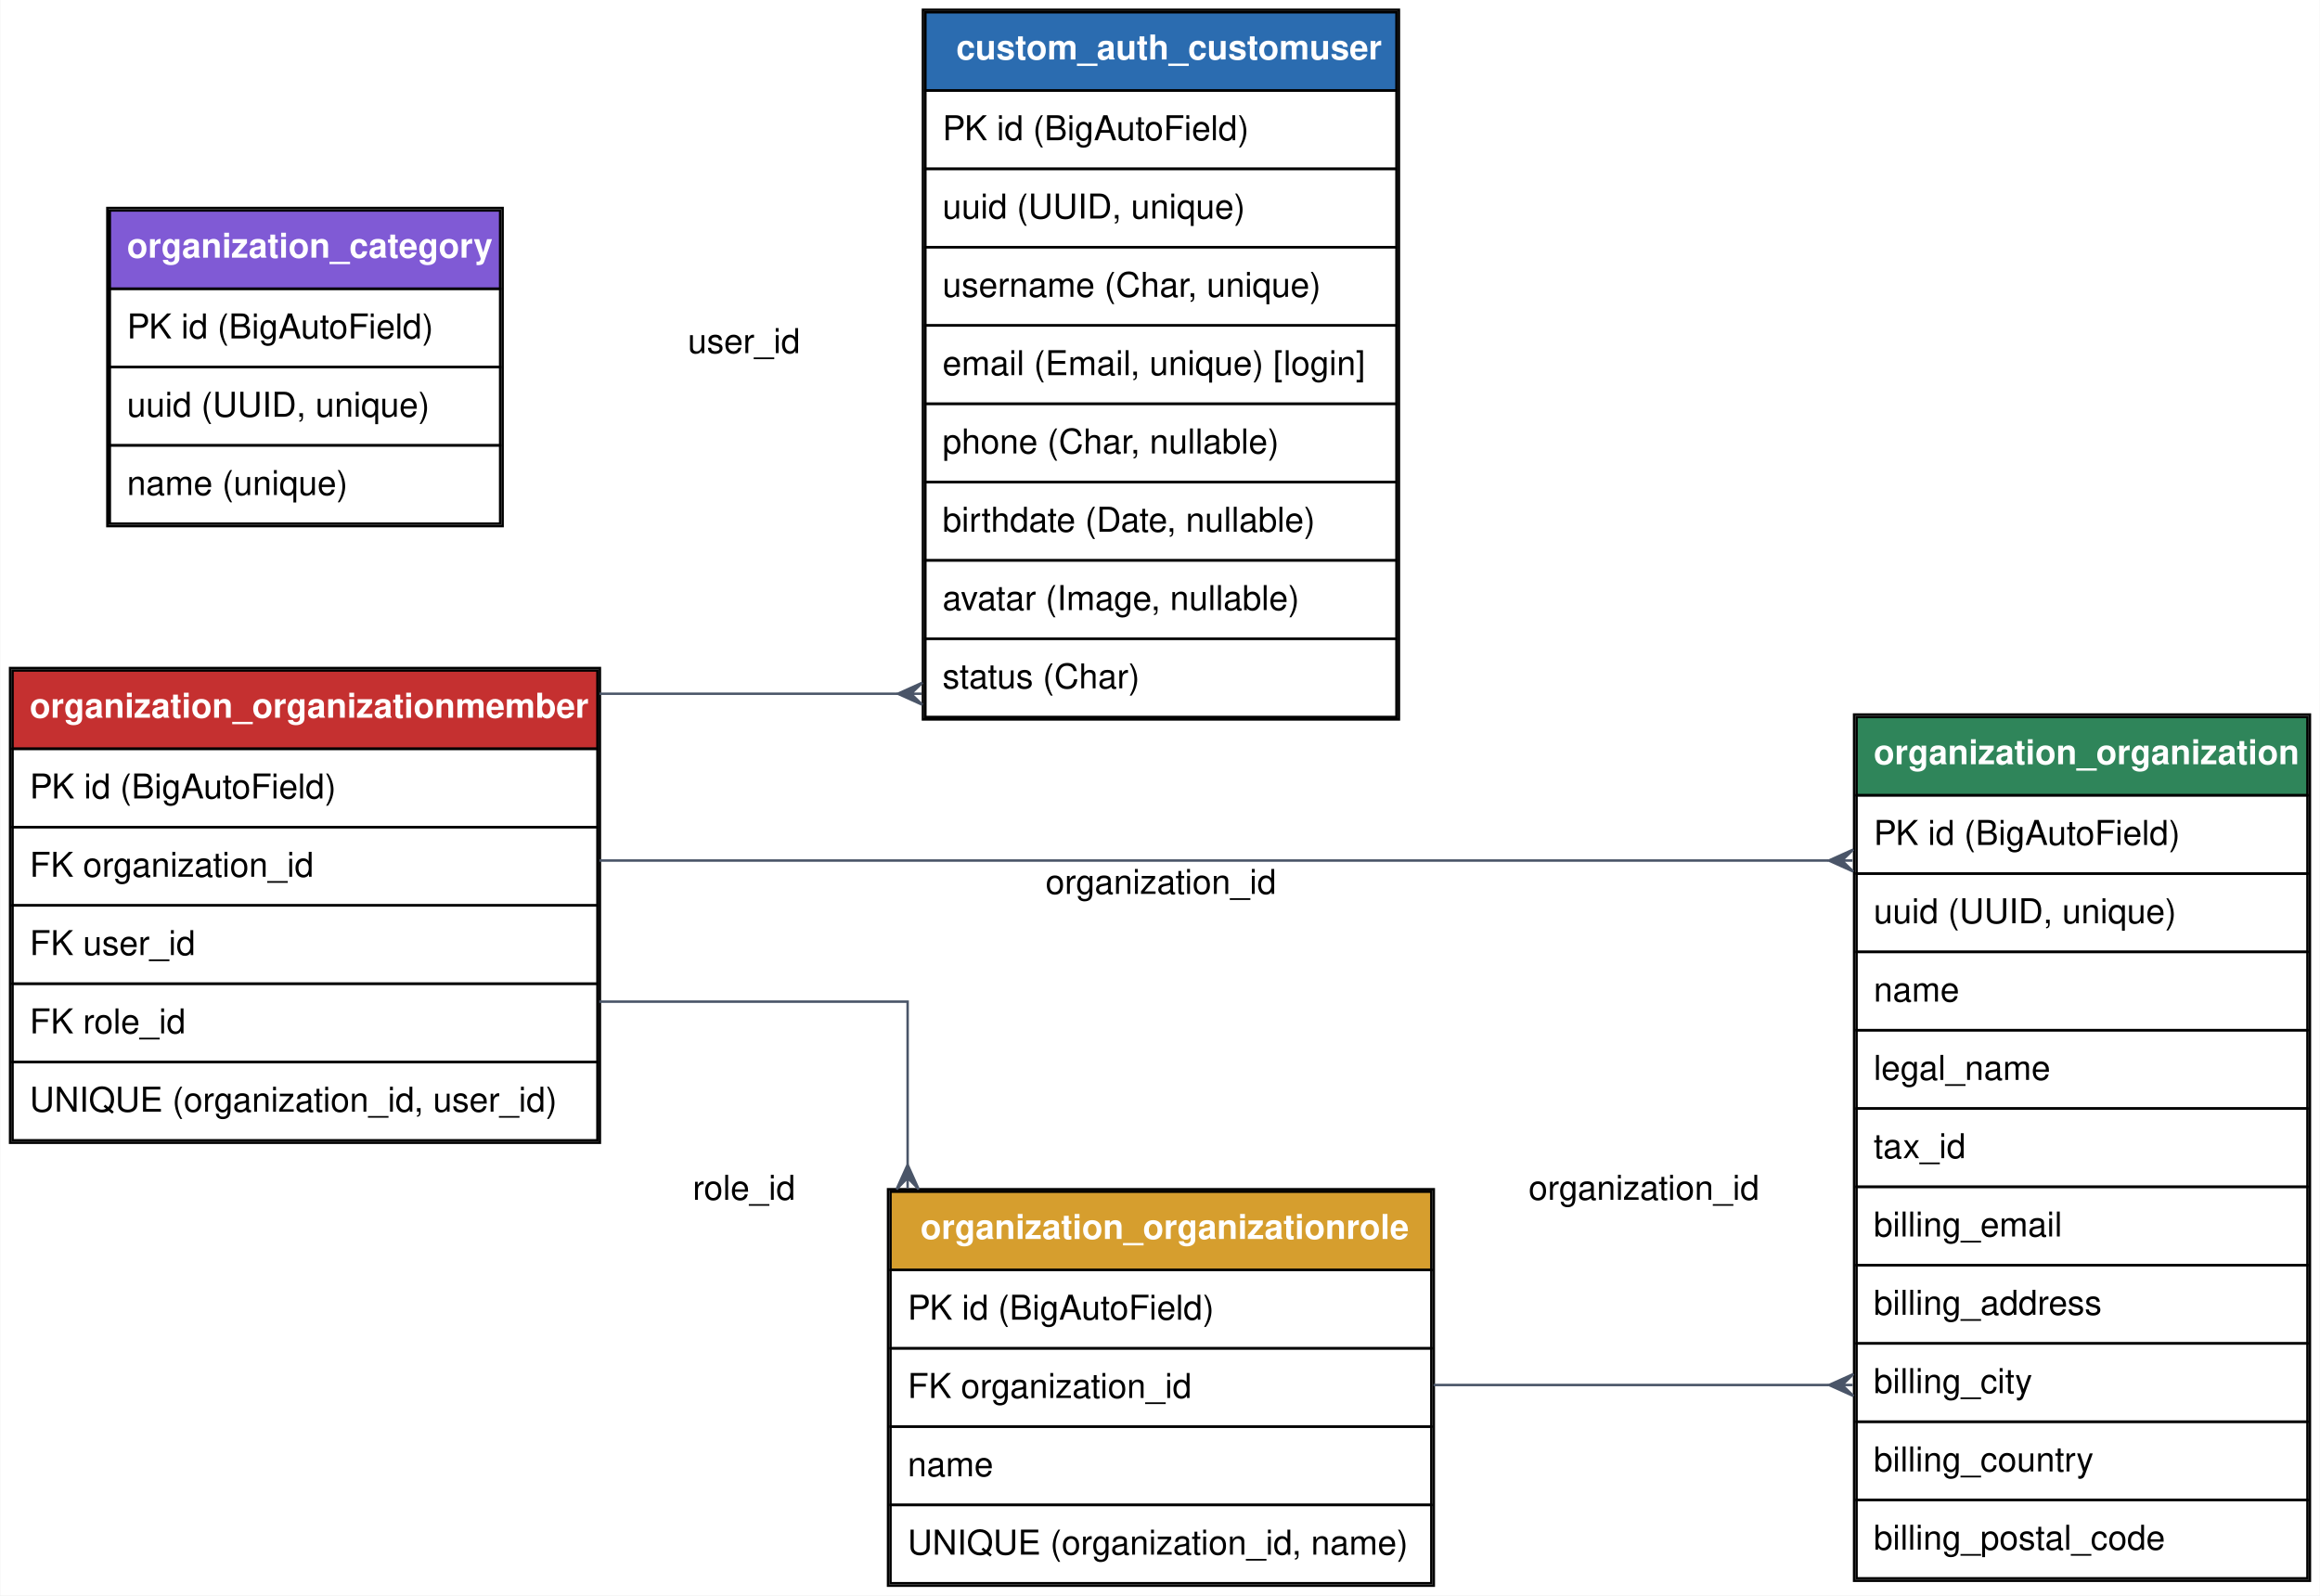
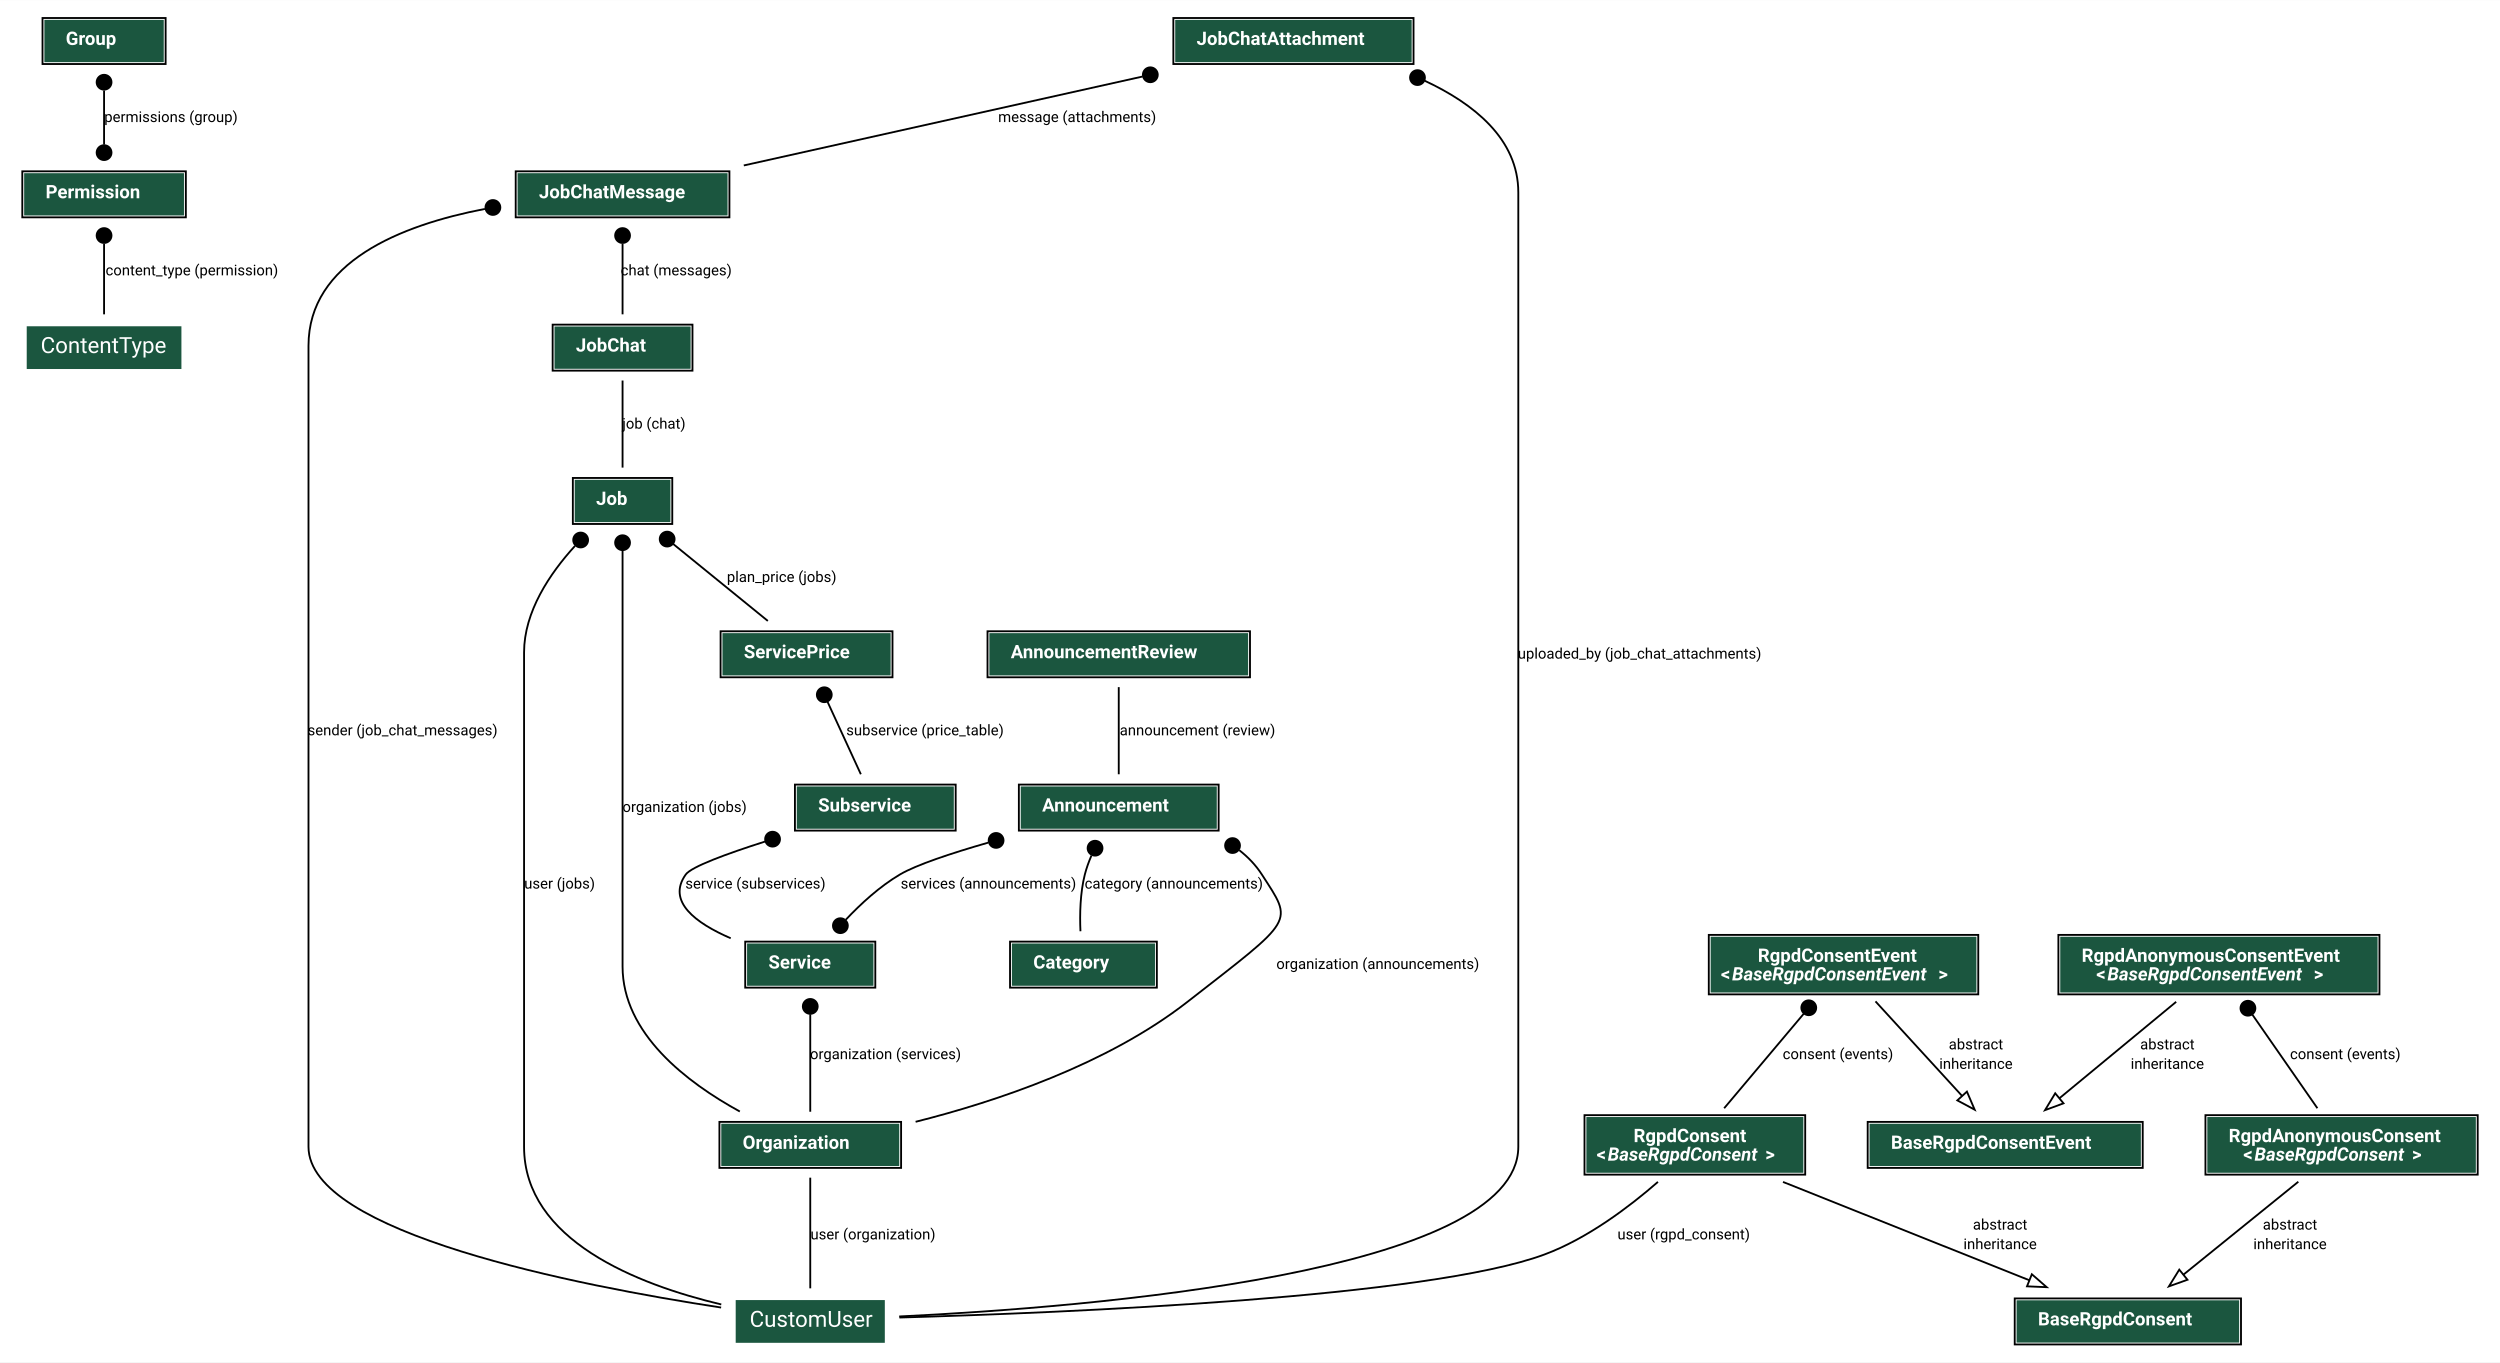
- <svg xmlns="http://www.w3.org/2000/svg" width="948pt" height="652pt" viewBox="0.00 0.00 947.75 652.00">
-   <g id="graph0" class="graph" transform="scale(1 1) rotate(0) translate(4 648)">
-     <polygon fill="white" stroke="none" points="-4,4 -4,-648 943.75,-648 943.75,4 -4,4" />
+ <svg xmlns="http://www.w3.org/2000/svg" width="1345pt" height="733pt" viewBox="0.00 0.00 1345.25 733.00">
+   <g id="graph0" class="graph" transform="scale(1 1) rotate(0) translate(4 729)">
+     <polygon fill="white" stroke="none" points="-4,4 -4,-729 1341.25,-729 1341.25,4 -4,4" />
    <g id="node1" class="node">
-       <polygon fill="#2b6cb0" stroke="none" points="374,-611 374,-643 566.5,-643 566.5,-611 374,-611" />
-       <polygon fill="none" stroke="black" points="374,-611 374,-643 566.5,-643 566.5,-611 374,-611" />
-       <text text-anchor="start" x="386.62" y="-623.7" font-family="Helvetica,sans-Serif" font-weight="bold" font-size="14.00" fill="white">custom_auth_customuser</text>
-       <polygon fill="none" stroke="black" points="374,-579 374,-611 566.5,-611 566.5,-579 374,-579" />
-       <text text-anchor="start" x="381" y="-590.7" font-family="Helvetica,sans-Serif" font-size="14.00">PK id (BigAutoField)</text>
-       <polygon fill="none" stroke="black" points="374,-547 374,-579 566.5,-579 566.5,-547 374,-547" />
-       <text text-anchor="start" x="381" y="-558.7" font-family="Helvetica,sans-Serif" font-size="14.00">uuid (UUID, unique)</text>
-       <polygon fill="none" stroke="black" points="374,-515 374,-547 566.5,-547 566.5,-515 374,-515" />
-       <text text-anchor="start" x="381" y="-526.7" font-family="Helvetica,sans-Serif" font-size="14.00">username (Char, unique)</text>
-       <polygon fill="none" stroke="black" points="374,-483 374,-515 566.5,-515 566.5,-483 374,-483" />
-       <text text-anchor="start" x="381" y="-494.7" font-family="Helvetica,sans-Serif" font-size="14.00">email (Email, unique) [login]</text>
-       <polygon fill="none" stroke="black" points="374,-451 374,-483 566.5,-483 566.5,-451 374,-451" />
-       <text text-anchor="start" x="381" y="-462.7" font-family="Helvetica,sans-Serif" font-size="14.00">phone (Char, nullable)</text>
-       <polygon fill="none" stroke="black" points="374,-419 374,-451 566.5,-451 566.5,-419 374,-419" />
-       <text text-anchor="start" x="381" y="-430.7" font-family="Helvetica,sans-Serif" font-size="14.00">birthdate (Date, nullable)</text>
-       <polygon fill="none" stroke="black" points="374,-387 374,-419 566.5,-419 566.5,-387 374,-387" />
-       <text text-anchor="start" x="381" y="-398.7" font-family="Helvetica,sans-Serif" font-size="14.00">avatar (Image, nullable)</text>
-       <polygon fill="none" stroke="black" points="374,-355 374,-387 566.5,-387 566.5,-355 374,-355" />
-       <text text-anchor="start" x="381" y="-366.7" font-family="Helvetica,sans-Serif" font-size="14.00">status (Char)</text>
-       <polygon fill="none" stroke="black" points="373,-354 373,-644 567.5,-644 567.5,-354 373,-354" />
+       <polygon fill="white" stroke="none" points="8,-612.12 8,-636.88 96,-636.88 96,-612.12 8,-612.12" />
+       <polygon fill="#1b563f" stroke="none" points="9,-613.12 9,-635.88 95,-635.88 95,-613.12 9,-613.12" />
+       <text text-anchor="start" x="14.5" y="-622.38" font-family="Roboto" font-size="8.00">    </text>
+       <text text-anchor="start" x="20.5" y="-622.38" font-family="Roboto" font-weight="bold" font-size="10.00" fill="white">    Permission    </text>
+       <polygon fill="none" stroke="black" points="8,-612.12 8,-636.88 96,-636.88 96,-612.12 8,-612.12" />
+     </g>
+     <g id="node20" class="node">
+       <polygon fill="white" stroke="none" points="10.38,-530.5 10.38,-553.5 93.62,-553.5 93.62,-530.5 10.38,-530.5" />
+       <polygon fill="#1b563f" stroke="none" points="10.38,-530.5 10.38,-553.5 93.62,-553.5 93.62,-530.5 10.38,-530.5" />
+       <text text-anchor="start" x="14.88" y="-539.1" font-family="Roboto" font-size="8.00">  </text>
+       <text text-anchor="start" x="17.88" y="-539.1" font-family="Roboto" font-size="12.00" fill="white">ContentType</text>
+       <text text-anchor="start" x="86.12" y="-539.1" font-family="Roboto" font-size="8.00">  </text>
+     </g>
+     <g id="edge1" class="edge">
+       <path fill="none" stroke="black" d="M52,-597.85C52,-585.46 52,-570.93 52,-559.94" />
+       <ellipse fill="black" stroke="black" cx="52" cy="-602.32" rx="4" ry="4" />
+       <text text-anchor="middle" x="99.25" y="-580.9" font-family="Roboto" font-size="8.00"> content_type (permission)</text>
    </g>
    <g id="node2" class="node">
-       <polygon fill="#2f855a" stroke="none" points="754.5,-323 754.5,-355 938.75,-355 938.75,-323 754.5,-323" />
-       <polygon fill="none" stroke="black" points="754.5,-323 754.5,-355 938.75,-355 938.75,-323 754.5,-323" />
-       <text text-anchor="start" x="761.5" y="-335.7" font-family="Helvetica,sans-Serif" font-weight="bold" font-size="14.00" fill="white">organization_organization</text>
-       <polygon fill="none" stroke="black" points="754.5,-291 754.5,-323 938.75,-323 938.75,-291 754.5,-291" />
-       <text text-anchor="start" x="761.5" y="-302.7" font-family="Helvetica,sans-Serif" font-size="14.00">PK id (BigAutoField)</text>
-       <polygon fill="none" stroke="black" points="754.5,-259 754.5,-291 938.75,-291 938.75,-259 754.5,-259" />
-       <text text-anchor="start" x="761.5" y="-270.7" font-family="Helvetica,sans-Serif" font-size="14.00">uuid (UUID, unique)</text>
-       <polygon fill="none" stroke="black" points="754.5,-227 754.5,-259 938.75,-259 938.75,-227 754.5,-227" />
-       <text text-anchor="start" x="761.5" y="-238.7" font-family="Helvetica,sans-Serif" font-size="14.00">name</text>
-       <polygon fill="none" stroke="black" points="754.5,-195 754.5,-227 938.75,-227 938.75,-195 754.5,-195" />
-       <text text-anchor="start" x="761.5" y="-206.7" font-family="Helvetica,sans-Serif" font-size="14.00">legal_name</text>
-       <polygon fill="none" stroke="black" points="754.5,-163 754.5,-195 938.75,-195 938.75,-163 754.5,-163" />
-       <text text-anchor="start" x="761.5" y="-174.7" font-family="Helvetica,sans-Serif" font-size="14.00">tax_id</text>
-       <polygon fill="none" stroke="black" points="754.5,-131 754.5,-163 938.75,-163 938.75,-131 754.5,-131" />
-       <text text-anchor="start" x="761.5" y="-142.7" font-family="Helvetica,sans-Serif" font-size="14.00">billing_email</text>
-       <polygon fill="none" stroke="black" points="754.5,-99 754.5,-131 938.75,-131 938.75,-99 754.5,-99" />
-       <text text-anchor="start" x="761.5" y="-110.7" font-family="Helvetica,sans-Serif" font-size="14.00">billing_address</text>
-       <polygon fill="none" stroke="black" points="754.5,-67 754.5,-99 938.75,-99 938.75,-67 754.5,-67" />
-       <text text-anchor="start" x="761.5" y="-78.7" font-family="Helvetica,sans-Serif" font-size="14.00">billing_city</text>
-       <polygon fill="none" stroke="black" points="754.5,-35 754.5,-67 938.75,-67 938.75,-35 754.5,-35" />
-       <text text-anchor="start" x="761.5" y="-46.7" font-family="Helvetica,sans-Serif" font-size="14.00">billing_country</text>
-       <polygon fill="none" stroke="black" points="754.5,-3 754.5,-35 938.75,-35 938.75,-3 754.5,-3" />
-       <text text-anchor="start" x="761.5" y="-14.7" font-family="Helvetica,sans-Serif" font-size="14.00">billing_postal_code</text>
-       <polygon fill="none" stroke="black" points="753.5,-2 753.5,-356 939.75,-356 939.75,-2 753.5,-2" />
+       <polygon fill="white" stroke="none" points="18.88,-694.62 18.88,-719.38 85.12,-719.38 85.12,-694.62 18.88,-694.62" />
+       <polygon fill="#1b563f" stroke="none" points="19.88,-695.62 19.88,-718.38 84.12,-718.38 84.12,-695.62 19.88,-695.62" />
+       <text text-anchor="start" x="25.38" y="-704.88" font-family="Roboto" font-size="8.00">    </text>
+       <text text-anchor="start" x="31.38" y="-704.88" font-family="Roboto" font-weight="bold" font-size="10.00" fill="white">    Group    </text>
+       <polygon fill="none" stroke="black" points="18.88,-694.62 18.88,-719.38 85.12,-719.38 85.12,-694.62 18.88,-694.62" />
+     </g>
+     <g id="edge2" class="edge">
+       <path fill="none" stroke="black" d="M52,-680.35C52,-671.06 52,-660.56 52,-651.25" />
+       <ellipse fill="black" stroke="black" cx="52" cy="-684.82" rx="4" ry="4" />
+       <ellipse fill="black" stroke="black" cx="52" cy="-646.94" rx="4" ry="4" />
+       <text text-anchor="middle" x="88" y="-663.4" font-family="Roboto" font-size="8.00"> permissions (group)</text>
    </g>
    <g id="node3" class="node">
-       <polygon fill="#805ad5" stroke="none" points="40.75,-530 40.75,-562 200.25,-562 200.25,-530 40.75,-530" />
-       <polygon fill="none" stroke="black" points="40.75,-530 40.75,-562 200.25,-562 200.25,-530 40.75,-530" />
-       <text text-anchor="start" x="47.75" y="-542.7" font-family="Helvetica,sans-Serif" font-weight="bold" font-size="14.00" fill="white">organization_category</text>
-       <polygon fill="none" stroke="black" points="40.75,-498 40.75,-530 200.25,-530 200.25,-498 40.75,-498" />
-       <text text-anchor="start" x="47.75" y="-509.7" font-family="Helvetica,sans-Serif" font-size="14.00">PK id (BigAutoField)</text>
-       <polygon fill="none" stroke="black" points="40.75,-466 40.75,-498 200.25,-498 200.25,-466 40.75,-466" />
-       <text text-anchor="start" x="47.75" y="-477.7" font-family="Helvetica,sans-Serif" font-size="14.00">uuid (UUID, unique)</text>
-       <polygon fill="none" stroke="black" points="40.75,-434 40.75,-466 200.25,-466 200.25,-434 40.75,-434" />
-       <text text-anchor="start" x="47.75" y="-445.7" font-family="Helvetica,sans-Serif" font-size="14.00">name (unique)</text>
-       <polygon fill="none" stroke="black" points="39.75,-433 39.75,-563 201.25,-563 201.25,-433 39.75,-433" />
+       <polygon fill="white" stroke="none" points="383.12,-100.62 383.12,-125.38 480.88,-125.38 480.88,-100.62 383.12,-100.62" />
+       <polygon fill="#1b563f" stroke="none" points="384.12,-101.62 384.12,-124.38 479.88,-124.38 479.88,-101.62 384.12,-101.62" />
+       <text text-anchor="start" x="389.62" y="-110.88" font-family="Roboto" font-size="8.00">    </text>
+       <text text-anchor="start" x="395.62" y="-110.88" font-family="Roboto" font-weight="bold" font-size="10.00" fill="white">    Organization    </text>
+       <polygon fill="none" stroke="black" points="383.12,-100.62 383.12,-125.38 480.88,-125.38 480.88,-100.62 383.12,-100.62" />
+     </g>
+     <g id="node21" class="node">
+       <polygon fill="white" stroke="none" points="391.88,-6.5 391.88,-29.5 472.12,-29.5 472.12,-6.5 391.88,-6.5" />
+       <polygon fill="#1b563f" stroke="none" points="391.88,-6.5 391.88,-29.5 472.12,-29.5 472.12,-6.5 391.88,-6.5" />
+       <text text-anchor="start" x="396.38" y="-15.1" font-family="Roboto" font-size="8.00">  </text>
+       <text text-anchor="start" x="399.38" y="-15.1" font-family="Roboto" font-size="12.00" fill="white">CustomUser</text>
+       <text text-anchor="start" x="464.62" y="-15.1" font-family="Roboto" font-size="8.00">  </text>
+     </g>
+     <g id="edge3" class="edge">
+       <path fill="none" stroke="black" d="M432,-95.37C432,-78.55 432,-52.68 432,-35.8" />
+       <text text-anchor="middle" x="465.75" y="-62.15" font-family="Roboto" font-size="8.00"> user (organization)</text>
    </g>
    <g id="node4" class="node">
-       <polygon fill="#d69e2e" stroke="none" points="359.75,-129 359.75,-161 580.75,-161 580.75,-129 359.75,-129" />
-       <polygon fill="none" stroke="black" points="359.75,-129 359.75,-161 580.75,-161 580.75,-129 359.75,-129" />
-       <text text-anchor="start" x="372" y="-141.7" font-family="Helvetica,sans-Serif" font-weight="bold" font-size="14.00" fill="white">organization_organizationrole</text>
-       <polygon fill="none" stroke="black" points="359.75,-97 359.75,-129 580.75,-129 580.75,-97 359.75,-97" />
-       <text text-anchor="start" x="366.75" y="-108.7" font-family="Helvetica,sans-Serif" font-size="14.00">PK id (BigAutoField)</text>
-       <polygon fill="none" stroke="black" points="359.75,-65 359.75,-97 580.75,-97 580.75,-65 359.75,-65" />
-       <text text-anchor="start" x="366.75" y="-76.7" font-family="Helvetica,sans-Serif" font-size="14.00">FK organization_id</text>
-       <polygon fill="none" stroke="black" points="359.75,-33 359.75,-65 580.75,-65 580.75,-33 359.75,-33" />
-       <text text-anchor="start" x="366.75" y="-44.7" font-family="Helvetica,sans-Serif" font-size="14.00">name</text>
-       <polygon fill="none" stroke="black" points="359.75,-1 359.75,-33 580.75,-33 580.75,-1 359.75,-1" />
-       <text text-anchor="start" x="366.75" y="-12.7" font-family="Helvetica,sans-Serif" font-size="14.00">UNIQUE (organization_id, name)</text>
-       <polygon fill="none" stroke="black" points="358.75,0 358.75,-162 581.75,-162 581.75,0 358.75,0" />
-     </g>
-     <g id="edge1" class="edge">
-       <path fill="none" stroke="#4a5568" d="M581.65,-82C581.65,-82 743.16,-82 743.16,-82" />
-       <polygon fill="#4a5568" stroke="#4a5568" points="743.26,-82 753.26,-86.5 748.6,-82 752.93,-82 752.93,-82 752.93,-82 748.6,-82 753.26,-77.5 743.26,-82" />
-       <text text-anchor="middle" x="667.62" y="-157.7" font-family="Helvetica,sans-Serif" font-size="14.00">organization_id</text>
+       <polygon fill="white" stroke="none" points="397,-197.62 397,-222.38 467,-222.38 467,-197.62 397,-197.62" />
+       <polygon fill="#1b563f" stroke="none" points="398,-198.62 398,-221.38 466,-221.38 466,-198.62 398,-198.62" />
+       <text text-anchor="start" x="403.5" y="-207.88" font-family="Roboto" font-size="8.00">    </text>
+       <text text-anchor="start" x="409.5" y="-207.88" font-family="Roboto" font-weight="bold" font-size="10.00" fill="white">    Service    </text>
+       <polygon fill="none" stroke="black" points="397,-197.62 397,-222.38 467,-222.38 467,-197.62 397,-197.62" />
+     </g>
+     <g id="edge4" class="edge">
+       <path fill="none" stroke="black" d="M432,-183.3C432,-166.63 432,-145.38 432,-130.84" />
+       <ellipse fill="black" stroke="black" cx="432" cy="-187.52" rx="4" ry="4" />
+       <text text-anchor="middle" x="472.5" y="-159.15" font-family="Roboto" font-size="8.00"> organization (services)</text>
    </g>
    <g id="node5" class="node">
-       <polygon fill="#c53030" stroke="none" points="1,-342 1,-374 240,-374 240,-342 1,-342" />
-       <polygon fill="none" stroke="black" points="1,-342 1,-374 240,-374 240,-342 1,-342" />
-       <text text-anchor="start" x="8" y="-354.7" font-family="Helvetica,sans-Serif" font-weight="bold" font-size="14.00" fill="white">organization_organizationmember</text>
-       <polygon fill="none" stroke="black" points="1,-310 1,-342 240,-342 240,-310 1,-310" />
-       <text text-anchor="start" x="8" y="-321.7" font-family="Helvetica,sans-Serif" font-size="14.00">PK id (BigAutoField)</text>
-       <polygon fill="none" stroke="black" points="1,-278 1,-310 240,-310 240,-278 1,-278" />
-       <text text-anchor="start" x="8" y="-289.7" font-family="Helvetica,sans-Serif" font-size="14.00">FK organization_id</text>
-       <polygon fill="none" stroke="black" points="1,-246 1,-278 240,-278 240,-246 1,-246" />
-       <text text-anchor="start" x="8" y="-257.7" font-family="Helvetica,sans-Serif" font-size="14.00">FK user_id</text>
-       <polygon fill="none" stroke="black" points="1,-214 1,-246 240,-246 240,-214 1,-214" />
-       <text text-anchor="start" x="8" y="-225.7" font-family="Helvetica,sans-Serif" font-size="14.00">FK role_id</text>
-       <polygon fill="none" stroke="black" points="1,-182 1,-214 240,-214 240,-182 1,-182" />
-       <text text-anchor="start" x="8" y="-193.7" font-family="Helvetica,sans-Serif" font-size="14.00">UNIQUE (organization_id, user_id)</text>
-       <polygon fill="none" stroke="black" points="0,-181 0,-375 241,-375 241,-181 0,-181" />
-     </g>
-     <g id="edge3" class="edge">
-       <path fill="none" stroke="#4a5568" d="M240.86,-364.5C240.86,-364.5 362.66,-364.5 362.66,-364.5" />
-       <polygon fill="#4a5568" stroke="#4a5568" points="362.76,-364.5 372.76,-369 368.1,-364.5 372.43,-364.5 372.43,-364.5 372.43,-364.5 368.1,-364.5 372.76,-360 362.76,-364.5" />
-       <text text-anchor="middle" x="299.88" y="-503.7" font-family="Helvetica,sans-Serif" font-size="14.00">user_id</text>
-     </g>
-     <g id="edge2" class="edge">
-       <path fill="none" stroke="#4a5568" d="M240.81,-296.33C240.81,-296.33 743.07,-296.33 743.07,-296.33" />
-       <polygon fill="#4a5568" stroke="#4a5568" points="743.18,-296.33 753.18,-300.83 748.51,-296.33 752.84,-296.33 752.84,-296.33 752.84,-296.33 748.51,-296.33 753.18,-291.83 743.18,-296.33" />
-       <text text-anchor="middle" x="470.25" y="-282.7" font-family="Helvetica,sans-Serif" font-size="14.00">organization_id</text>
-     </g>
-     <g id="edge4" class="edge">
-       <path fill="none" stroke="#4a5568" d="M240.74,-238.67C303.25,-238.67 366.75,-238.67 366.75,-238.67 366.75,-238.67 366.75,-172.12 366.75,-172.12" />
-       <polygon fill="#4a5568" stroke="#4a5568" points="366.75,-172.02 371.25,-162.02 366.75,-166.68 366.75,-162.35 366.75,-162.35 366.75,-162.35 366.75,-166.68 362.25,-162.02 366.75,-172.02" />
-       <text text-anchor="middle" x="299.88" y="-157.7" font-family="Helvetica,sans-Serif" font-size="14.00">role_id</text>
+       <polygon fill="white" stroke="none" points="423.75,-282.12 423.75,-306.88 510.25,-306.88 510.25,-282.12 423.75,-282.12" />
+       <polygon fill="#1b563f" stroke="none" points="424.75,-283.12 424.75,-305.88 509.25,-305.88 509.25,-283.12 424.75,-283.12" />
+       <text text-anchor="start" x="430.25" y="-292.38" font-family="Roboto" font-size="8.00">    </text>
+       <text text-anchor="start" x="436.25" y="-292.38" font-family="Roboto" font-weight="bold" font-size="10.00" fill="white">    Subservice    </text>
+       <polygon fill="none" stroke="black" points="423.75,-282.12 423.75,-306.88 510.25,-306.88 510.25,-282.12 423.75,-282.12" />
+     </g>
+     <g id="edge5" class="edge">
+       <path fill="none" stroke="black" d="M407.68,-276.24C386.91,-269.62 367.97,-262.65 365,-258.5 354.64,-244 370.37,-232.33 389.19,-224.19" />
+       <ellipse fill="black" stroke="black" cx="411.72" cy="-277.51" rx="4" ry="4" />
+       <text text-anchor="middle" x="402.5" y="-250.9" font-family="Roboto" font-size="8.00"> service (subservices)</text>
+     </g>
+     <g id="node6" class="node">
+       <polygon fill="white" stroke="none" points="383.75,-364.62 383.75,-389.38 476.25,-389.38 476.25,-364.62 383.75,-364.62" />
+       <polygon fill="#1b563f" stroke="none" points="384.75,-365.62 384.75,-388.38 475.25,-388.38 475.25,-365.62 384.75,-365.62" />
+       <text text-anchor="start" x="390.25" y="-374.88" font-family="Roboto" font-size="8.00">    </text>
+       <text text-anchor="start" x="396.25" y="-374.88" font-family="Roboto" font-weight="bold" font-size="10.00" fill="white">    ServicePrice    </text>
+       <polygon fill="none" stroke="black" points="383.75,-364.62 383.75,-389.38 476.25,-389.38 476.25,-364.62 383.75,-364.62" />
+     </g>
+     <g id="edge6" class="edge">
+       <path fill="none" stroke="black" d="M441.29,-351.44C447.09,-338.82 454.02,-323.75 459.22,-312.44" />
+       <ellipse fill="black" stroke="black" cx="439.55" cy="-355.23" rx="4" ry="4" />
+       <text text-anchor="middle" x="493.75" y="-333.4" font-family="Roboto" font-size="8.00"> subservice (price_table)</text>
+     </g>
+     <g id="node7" class="node">
+       <polygon fill="white" stroke="none" points="539.5,-197.62 539.5,-222.38 618.5,-222.38 618.5,-197.62 539.5,-197.62" />
+       <polygon fill="#1b563f" stroke="none" points="540.5,-198.62 540.5,-221.38 617.5,-221.38 617.5,-198.62 540.5,-198.62" />
+       <text text-anchor="start" x="546" y="-207.88" font-family="Roboto" font-size="8.00">    </text>
+       <text text-anchor="start" x="552" y="-207.88" font-family="Roboto" font-weight="bold" font-size="10.00" fill="white">    Category    </text>
+       <polygon fill="none" stroke="black" points="539.5,-197.62 539.5,-222.38 618.5,-222.38 618.5,-197.62 539.5,-197.62" />
+     </g>
+     <g id="node8" class="node">
+       <polygon fill="white" stroke="none" points="544.25,-282.12 544.25,-306.88 651.75,-306.88 651.75,-282.12 544.25,-282.12" />
+       <polygon fill="#1b563f" stroke="none" points="545.25,-283.12 545.25,-305.88 650.75,-305.88 650.75,-283.12 545.25,-283.12" />
+       <text text-anchor="start" x="550.75" y="-292.38" font-family="Roboto" font-size="8.00">    </text>
+       <text text-anchor="start" x="556.75" y="-292.38" font-family="Roboto" font-weight="bold" font-size="10.00" fill="white">    Announcement    </text>
+       <polygon fill="none" stroke="black" points="544.25,-282.12 544.25,-306.88 651.75,-306.88 651.75,-282.12 544.25,-282.12" />
+     </g>
+     <g id="edge7" class="edge">
+       <path fill="none" stroke="black" d="M662.82,-271.61C667.55,-267.9 671.74,-263.56 675,-258.5 692.03,-232.06 693.26,-235.46 635,-190 591.83,-156.32 532.16,-136.37 488.69,-125.43" />
+       <ellipse fill="black" stroke="black" cx="659.23" cy="-274.07" rx="4" ry="4" />
+       <text text-anchor="middle" x="737.38" y="-207.65" font-family="Roboto" font-size="8.00"> organization (announcements)</text>
+     </g>
+     <g id="edge9" class="edge">
+       <path fill="none" stroke="black" d="M527.72,-275.64C507.75,-269.9 489.05,-263.69 480.25,-258.5 469.44,-252.12 459.25,-242.8 451.05,-234.1" />
+       <ellipse fill="black" stroke="black" cx="532" cy="-276.84" rx="4" ry="4" />
+       <ellipse fill="black" stroke="black" cx="448.21" cy="-230.96" rx="4" ry="4" />
+       <text text-anchor="middle" x="527.88" y="-250.9" font-family="Roboto" font-size="8.00"> services (announcements)</text>
+     </g>
+     <g id="edge8" class="edge">
+       <path fill="none" stroke="black" d="M583.32,-268.71C581.87,-265.37 580.62,-261.91 579.75,-258.5 577.24,-248.59 576.98,-237.13 577.39,-227.96" />
+       <ellipse fill="black" stroke="black" cx="585.25" cy="-272.65" rx="4" ry="4" />
+       <text text-anchor="middle" x="627.62" y="-250.9" font-family="Roboto" font-size="8.00"> category (announcements)</text>
+     </g>
+     <g id="node9" class="node">
+       <polygon fill="white" stroke="none" points="527.38,-364.62 527.38,-389.38 668.62,-389.38 668.62,-364.62 527.38,-364.62" />
+       <polygon fill="#1b563f" stroke="none" points="528.38,-365.62 528.38,-388.38 667.62,-388.38 667.62,-365.62 528.38,-365.62" />
+       <text text-anchor="start" x="533.88" y="-374.88" font-family="Roboto" font-size="8.00">    </text>
+       <text text-anchor="start" x="539.88" y="-374.88" font-family="Roboto" font-weight="bold" font-size="10.00" fill="white">    AnnouncementReview    </text>
+       <polygon fill="none" stroke="black" points="527.38,-364.62 527.38,-389.38 668.62,-389.38 668.62,-364.62 527.38,-364.62" />
+     </g>
+     <g id="edge10" class="edge">
+       <path fill="none" stroke="black" d="M598,-359.32C598,-345.6 598,-326.23 598,-312.44" />
+       <text text-anchor="middle" x="640.38" y="-333.4" font-family="Roboto" font-size="8.00"> announcement (review)</text>
+     </g>
+     <g id="node10" class="node">
+       <polygon fill="white" stroke="none" points="304.25,-447.12 304.25,-471.88 357.75,-471.88 357.75,-447.12 304.25,-447.12" />
+       <polygon fill="#1b563f" stroke="none" points="305.25,-448.12 305.25,-470.88 356.75,-470.88 356.75,-448.12 305.25,-448.12" />
+       <text text-anchor="start" x="310.75" y="-457.38" font-family="Roboto" font-size="8.00">    </text>
+       <text text-anchor="start" x="316.75" y="-457.38" font-family="Roboto" font-weight="bold" font-size="10.00" fill="white">    Job    </text>
+       <polygon fill="none" stroke="black" points="304.25,-447.12 304.25,-471.88 357.75,-471.88 357.75,-447.12 304.25,-447.12" />
+     </g>
+     <g id="edge12" class="edge">
+       <path fill="none" stroke="black" d="M331,-432.85C331,-417.03 331,-396.34 331,-378 331,-378 331,-378 331,-209 331,-173.01 365.44,-146.66 394.1,-130.96" />
+       <ellipse fill="black" stroke="black" cx="331" cy="-437.04" rx="4" ry="4" />
+       <text text-anchor="middle" x="364.38" y="-292.15" font-family="Roboto" font-size="8.00"> organization (jobs)</text>
+     </g>
+     <g id="edge13" class="edge">
+       <path fill="none" stroke="black" d="M358.14,-436.43C374.24,-423.34 394.33,-407 409.17,-394.94" />
+       <ellipse fill="black" stroke="black" cx="355" cy="-438.98" rx="4" ry="4" />
+       <text text-anchor="middle" x="416.62" y="-415.9" font-family="Roboto" font-size="8.00"> plan_price (jobs)</text>
+     </g>
+     <g id="edge11" class="edge">
+       <path fill="none" stroke="black" d="M305.41,-435.32C291.87,-420.47 278,-399.91 278,-378 278,-378 278,-378 278,-112 278,-61.71 338.91,-37.9 384.12,-27.14" />
+       <ellipse fill="black" stroke="black" cx="308.45" cy="-438.49" rx="4" ry="4" />
+       <text text-anchor="middle" x="297.12" y="-250.9" font-family="Roboto" font-size="8.00"> user (jobs)</text>
+     </g>
+     <g id="node11" class="node">
+       <polygon fill="white" stroke="none" points="293.38,-529.62 293.38,-554.38 368.62,-554.38 368.62,-529.62 293.38,-529.62" />
+       <polygon fill="#1b563f" stroke="none" points="294.38,-530.62 294.38,-553.38 367.62,-553.38 367.62,-530.62 294.38,-530.62" />
+       <text text-anchor="start" x="299.88" y="-539.88" font-family="Roboto" font-size="8.00">    </text>
+       <text text-anchor="start" x="305.88" y="-539.88" font-family="Roboto" font-weight="bold" font-size="10.00" fill="white">    JobChat    </text>
+       <polygon fill="none" stroke="black" points="293.38,-529.62 293.38,-554.38 368.62,-554.38 368.62,-529.62 293.38,-529.62" />
+     </g>
+     <g id="edge14" class="edge">
+       <path fill="none" stroke="black" d="M331,-524.32C331,-510.6 331,-491.23 331,-477.44" />
+       <text text-anchor="middle" x="347.88" y="-498.4" font-family="Roboto" font-size="8.00"> job (chat)</text>
+     </g>
+     <g id="node12" class="node">
+       <polygon fill="white" stroke="none" points="273.5,-612.12 273.5,-636.88 388.5,-636.88 388.5,-612.12 273.5,-612.12" />
+       <polygon fill="#1b563f" stroke="none" points="274.5,-613.12 274.5,-635.88 387.5,-635.88 387.5,-613.12 274.5,-613.12" />
+       <text text-anchor="start" x="280" y="-622.38" font-family="Roboto" font-size="8.00">    </text>
+       <text text-anchor="start" x="286" y="-622.38" font-family="Roboto" font-weight="bold" font-size="10.00" fill="white">    JobChatMessage    </text>
+       <polygon fill="none" stroke="black" points="273.5,-612.12 273.5,-636.88 388.5,-636.88 388.5,-612.12 273.5,-612.12" />
+     </g>
+     <g id="edge15" class="edge">
+       <path fill="none" stroke="black" d="M331,-597.85C331,-585.46 331,-570.93 331,-559.94" />
+       <ellipse fill="black" stroke="black" cx="331" cy="-602.32" rx="4" ry="4" />
+       <text text-anchor="middle" x="359.88" y="-580.9" font-family="Roboto" font-size="8.00"> chat (messages)</text>
+     </g>
+     <g id="edge16" class="edge">
+       <path fill="none" stroke="black" d="M256.94,-616.65C211.52,-607.9 162,-588.03 162,-543 162,-543 162,-543 162,-112 162,-65.58 306.45,-37.31 384.04,-25.48" />
+       <ellipse fill="black" stroke="black" cx="261.23" cy="-617.42" rx="4" ry="4" />
+       <text text-anchor="middle" x="212.62" y="-333.4" font-family="Roboto" font-size="8.00"> sender (job_chat_messages)</text>
+     </g>
+     <g id="node13" class="node">
+       <polygon fill="white" stroke="none" points="627.38,-694.62 627.38,-719.38 756.62,-719.38 756.62,-694.62 627.38,-694.62" />
+       <polygon fill="#1b563f" stroke="none" points="628.38,-695.62 628.38,-718.38 755.62,-718.38 755.62,-695.62 628.38,-695.62" />
+       <text text-anchor="start" x="633.88" y="-704.88" font-family="Roboto" font-size="8.00">    </text>
+       <text text-anchor="start" x="639.88" y="-704.88" font-family="Roboto" font-weight="bold" font-size="10.00" fill="white">    JobChatAttachment    </text>
+       <polygon fill="none" stroke="black" points="627.38,-694.62 627.38,-719.38 756.62,-719.38 756.62,-694.62 627.38,-694.62" />
+     </g>
+     <g id="edge17" class="edge">
+       <path fill="none" stroke="black" d="M610.81,-687.89C546.01,-673.44 456.42,-653.47 396.23,-640.04" />
+       <ellipse fill="black" stroke="black" cx="614.99" cy="-688.83" rx="4" ry="4" />
+       <text text-anchor="middle" x="575.62" y="-663.4" font-family="Roboto" font-size="8.00"> message (attachments)</text>
+     </g>
+     <g id="edge18" class="edge">
+       <path fill="none" stroke="black" d="M762.55,-685.65C789.1,-673.3 813,-654.21 813,-625.5 813,-625.5 813,-625.5 813,-112 813,-44.17 582.2,-25.59 479.87,-20.68" />
+       <ellipse fill="black" stroke="black" cx="758.75" cy="-687.31" rx="4" ry="4" />
+       <text text-anchor="middle" x="878.25" y="-374.65" font-family="Roboto" font-size="8.00"> uploaded_by (job_chat_attachments)</text>
+     </g>
+     <g id="node14" class="node">
+       <polygon fill="white" stroke="none" points="1001,-100.62 1001,-125.38 1149,-125.38 1149,-100.62 1001,-100.62" />
+       <polygon fill="#1b563f" stroke="none" points="1002,-101.62 1002,-124.38 1148,-124.38 1148,-101.62 1002,-101.62" />
+       <text text-anchor="start" x="1007.5" y="-110.88" font-family="Roboto" font-size="8.00">    </text>
+       <text text-anchor="start" x="1013.5" y="-110.88" font-family="Roboto" font-weight="bold" font-size="10.00" fill="white">    BaseRgpdConsentEvent    </text>
+       <polygon fill="none" stroke="black" points="1001,-100.62 1001,-125.38 1149,-125.38 1149,-100.62 1001,-100.62" />
+     </g>
+     <g id="node15" class="node">
+       <polygon fill="white" stroke="none" points="1080.12,-5.62 1080.12,-30.38 1201.88,-30.38 1201.88,-5.62 1080.12,-5.62" />
+       <polygon fill="#1b563f" stroke="none" points="1081.12,-6.62 1081.12,-29.38 1200.88,-29.38 1200.88,-6.62 1081.12,-6.62" />
+       <text text-anchor="start" x="1086.62" y="-15.88" font-family="Roboto" font-size="8.00">    </text>
+       <text text-anchor="start" x="1092.62" y="-15.88" font-family="Roboto" font-weight="bold" font-size="10.00" fill="white">    BaseRgpdConsent    </text>
+       <polygon fill="none" stroke="black" points="1080.12,-5.62 1080.12,-30.38 1201.88,-30.38 1201.88,-5.62 1080.12,-5.62" />
+     </g>
+     <g id="node16" class="node">
+       <polygon fill="white" stroke="none" points="848.62,-97 848.62,-129 967.38,-129 967.38,-97 848.62,-97" />
+       <polygon fill="#1b563f" stroke="none" points="849.62,-98 849.62,-128 966.38,-128 966.38,-98 849.62,-98" />
+       <text text-anchor="start" x="869" y="-114.5" font-family="Roboto" font-size="8.00">    </text>
+       <text text-anchor="start" x="875" y="-114.5" font-family="Roboto" font-weight="bold" font-size="10.00" fill="white">    RgpdConsent</text>
+       <text text-anchor="start" x="855.12" y="-104.5" font-family="Roboto" font-weight="bold" font-size="10.00" fill="white">&lt;</text>
+       <text text-anchor="start" x="861.12" y="-104.5" font-family="Roboto" font-weight="bold" font-style="italic" font-size="10.00" fill="white">BaseRgpdConsent</text>
+       <text text-anchor="start" x="945.88" y="-104.5" font-family="Roboto" font-weight="bold" font-size="10.00" fill="white">&gt;    </text>
+       <polygon fill="none" stroke="black" points="848.62,-97 848.62,-129 967.38,-129 967.38,-97 848.62,-97" />
+     </g>
+     <g id="edge20" class="edge">
+       <path fill="none" stroke="black" d="M955.43,-93.07C993.95,-77.69 1048.22,-56.03 1088.13,-40.1" />
+       <polygon fill="none" stroke="black" points="1089.33,-43.39 1097.32,-36.44 1086.73,-36.89 1089.33,-43.39" />
+       <text text-anchor="middle" x="1072.25" y="-67.4" font-family="Roboto" font-size="8.00"> abstract</text>
+       <text text-anchor="middle" x="1072.25" y="-56.9" font-family="Roboto" font-size="8.00">inheritance</text>
+     </g>
+     <g id="edge19" class="edge">
+       <path fill="none" stroke="black" d="M888.14,-93.1C872.75,-79.68 850.19,-62.59 827,-54 764.54,-30.85 570.83,-22.7 479.97,-20.1" />
+       <text text-anchor="middle" x="902" y="-62.15" font-family="Roboto" font-size="8.00"> user (rgpd_consent)</text>
+     </g>
+     <g id="node17" class="node">
+       <polygon fill="white" stroke="none" points="1182.75,-97 1182.75,-129 1329.25,-129 1329.25,-97 1182.75,-97" />
+       <polygon fill="#1b563f" stroke="none" points="1183.75,-98 1183.75,-128 1328.25,-128 1328.25,-98 1183.75,-98" />
+       <text text-anchor="start" x="1189.25" y="-114.5" font-family="Roboto" font-size="8.00">    </text>
+       <text text-anchor="start" x="1195.25" y="-114.5" font-family="Roboto" font-weight="bold" font-size="10.00" fill="white">    RgpdAnonymousConsent</text>
+       <text text-anchor="start" x="1203.12" y="-104.5" font-family="Roboto" font-weight="bold" font-size="10.00" fill="white">&lt;</text>
+       <text text-anchor="start" x="1209.12" y="-104.5" font-family="Roboto" font-weight="bold" font-style="italic" font-size="10.00" fill="white">BaseRgpdConsent</text>
+       <text text-anchor="start" x="1293.88" y="-104.5" font-family="Roboto" font-weight="bold" font-size="10.00" fill="white">&gt;    </text>
+       <polygon fill="none" stroke="black" points="1182.75,-97 1182.75,-129 1329.25,-129 1329.25,-97 1182.75,-97" />
+     </g>
+     <g id="edge21" class="edge">
+       <path fill="none" stroke="black" d="M1232.73,-93.18C1214.82,-78.7 1189.96,-58.59 1170.63,-42.96" />
+       <polygon fill="none" stroke="black" points="1173.07,-40.43 1163.09,-36.87 1168.67,-45.88 1173.07,-40.43" />
+       <text text-anchor="middle" x="1228.25" y="-67.4" font-family="Roboto" font-size="8.00"> abstract</text>
+       <text text-anchor="middle" x="1228.25" y="-56.9" font-family="Roboto" font-size="8.00">inheritance</text>
+     </g>
+     <g id="node18" class="node">
+       <polygon fill="white" stroke="none" points="915.5,-194 915.5,-226 1060.5,-226 1060.5,-194 915.5,-194" />
+       <polygon fill="#1b563f" stroke="none" points="916.5,-195 916.5,-225 1059.5,-225 1059.5,-195 916.5,-195" />
+       <text text-anchor="start" x="935.88" y="-211.5" font-family="Roboto" font-size="8.00">    </text>
+       <text text-anchor="start" x="941.88" y="-211.5" font-family="Roboto" font-weight="bold" font-size="10.00" fill="white">    RgpdConsentEvent</text>
+       <text text-anchor="start" x="922" y="-201.5" font-family="Roboto" font-weight="bold" font-size="10.00" fill="white">&lt;</text>
+       <text text-anchor="start" x="928" y="-201.5" font-family="Roboto" font-weight="bold" font-style="italic" font-size="10.00" fill="white">BaseRgpdConsentEvent</text>
+       <text text-anchor="start" x="1039" y="-201.5" font-family="Roboto" font-weight="bold" font-size="10.00" fill="white">&gt;    </text>
+       <polygon fill="none" stroke="black" points="915.5,-194 915.5,-226 1060.5,-226 1060.5,-194 915.5,-194" />
+     </g>
+     <g id="edge23" class="edge">
+       <path fill="none" stroke="black" d="M1005.19,-190.23C1018.56,-175.63 1037.24,-155.23 1051.92,-139.21" />
+       <polygon fill="none" stroke="black" points="1054.4,-141.67 1058.57,-131.94 1049.24,-136.95 1054.4,-141.67" />
+       <text text-anchor="middle" x="1059.25" y="-164.4" font-family="Roboto" font-size="8.00"> abstract</text>
+       <text text-anchor="middle" x="1059.25" y="-153.9" font-family="Roboto" font-size="8.00">inheritance</text>
+     </g>
+     <g id="edge22" class="edge">
+       <path fill="none" stroke="black" d="M966.66,-183.66C953.17,-167.64 936.04,-147.29 923.77,-132.73" />
+       <ellipse fill="black" stroke="black" cx="969.3" cy="-186.79" rx="4" ry="4" />
+       <text text-anchor="middle" x="985" y="-159.15" font-family="Roboto" font-size="8.00"> consent (events)</text>
+     </g>
+     <g id="node19" class="node">
+       <polygon fill="white" stroke="none" points="1103.62,-194 1103.62,-226 1276.38,-226 1276.38,-194 1103.62,-194" />
+       <polygon fill="#1b563f" stroke="none" points="1104.62,-195 1104.62,-225 1275.38,-225 1275.38,-195 1104.62,-195" />
+       <text text-anchor="start" x="1110.12" y="-211.5" font-family="Roboto" font-size="8.00">    </text>
+       <text text-anchor="start" x="1116.12" y="-211.5" font-family="Roboto" font-weight="bold" font-size="10.00" fill="white">    RgpdAnonymousConsentEvent</text>
+       <text text-anchor="start" x="1124" y="-201.5" font-family="Roboto" font-weight="bold" font-size="10.00" fill="white">&lt;</text>
+       <text text-anchor="start" x="1130" y="-201.5" font-family="Roboto" font-weight="bold" font-style="italic" font-size="10.00" fill="white">BaseRgpdConsentEvent</text>
+       <text text-anchor="start" x="1241" y="-201.5" font-family="Roboto" font-weight="bold" font-size="10.00" fill="white">&gt;    </text>
+       <polygon fill="none" stroke="black" points="1103.62,-194 1103.62,-226 1276.38,-226 1276.38,-194 1103.62,-194" />
+     </g>
+     <g id="edge25" class="edge">
+       <path fill="none" stroke="black" d="M1167,-190C1148.9,-175.05 1123.55,-154.1 1104.04,-137.99" />
+       <polygon fill="none" stroke="black" points="1106.37,-135.37 1096.43,-131.7 1101.91,-140.77 1106.37,-135.37" />
+       <text text-anchor="middle" x="1162.25" y="-164.4" font-family="Roboto" font-size="8.00"> abstract</text>
+       <text text-anchor="middle" x="1162.25" y="-153.9" font-family="Roboto" font-size="8.00">inheritance</text>
+     </g>
+     <g id="edge24" class="edge">
+       <path fill="none" stroke="black" d="M1207.9,-183.23C1218.98,-167.28 1232.96,-147.16 1242.99,-132.73" />
+       <ellipse fill="black" stroke="black" cx="1205.61" cy="-186.54" rx="4" ry="4" />
+       <text text-anchor="middle" x="1258" y="-159.15" font-family="Roboto" font-size="8.00"> consent (events)</text>
    </g>
  </g>
</svg>
